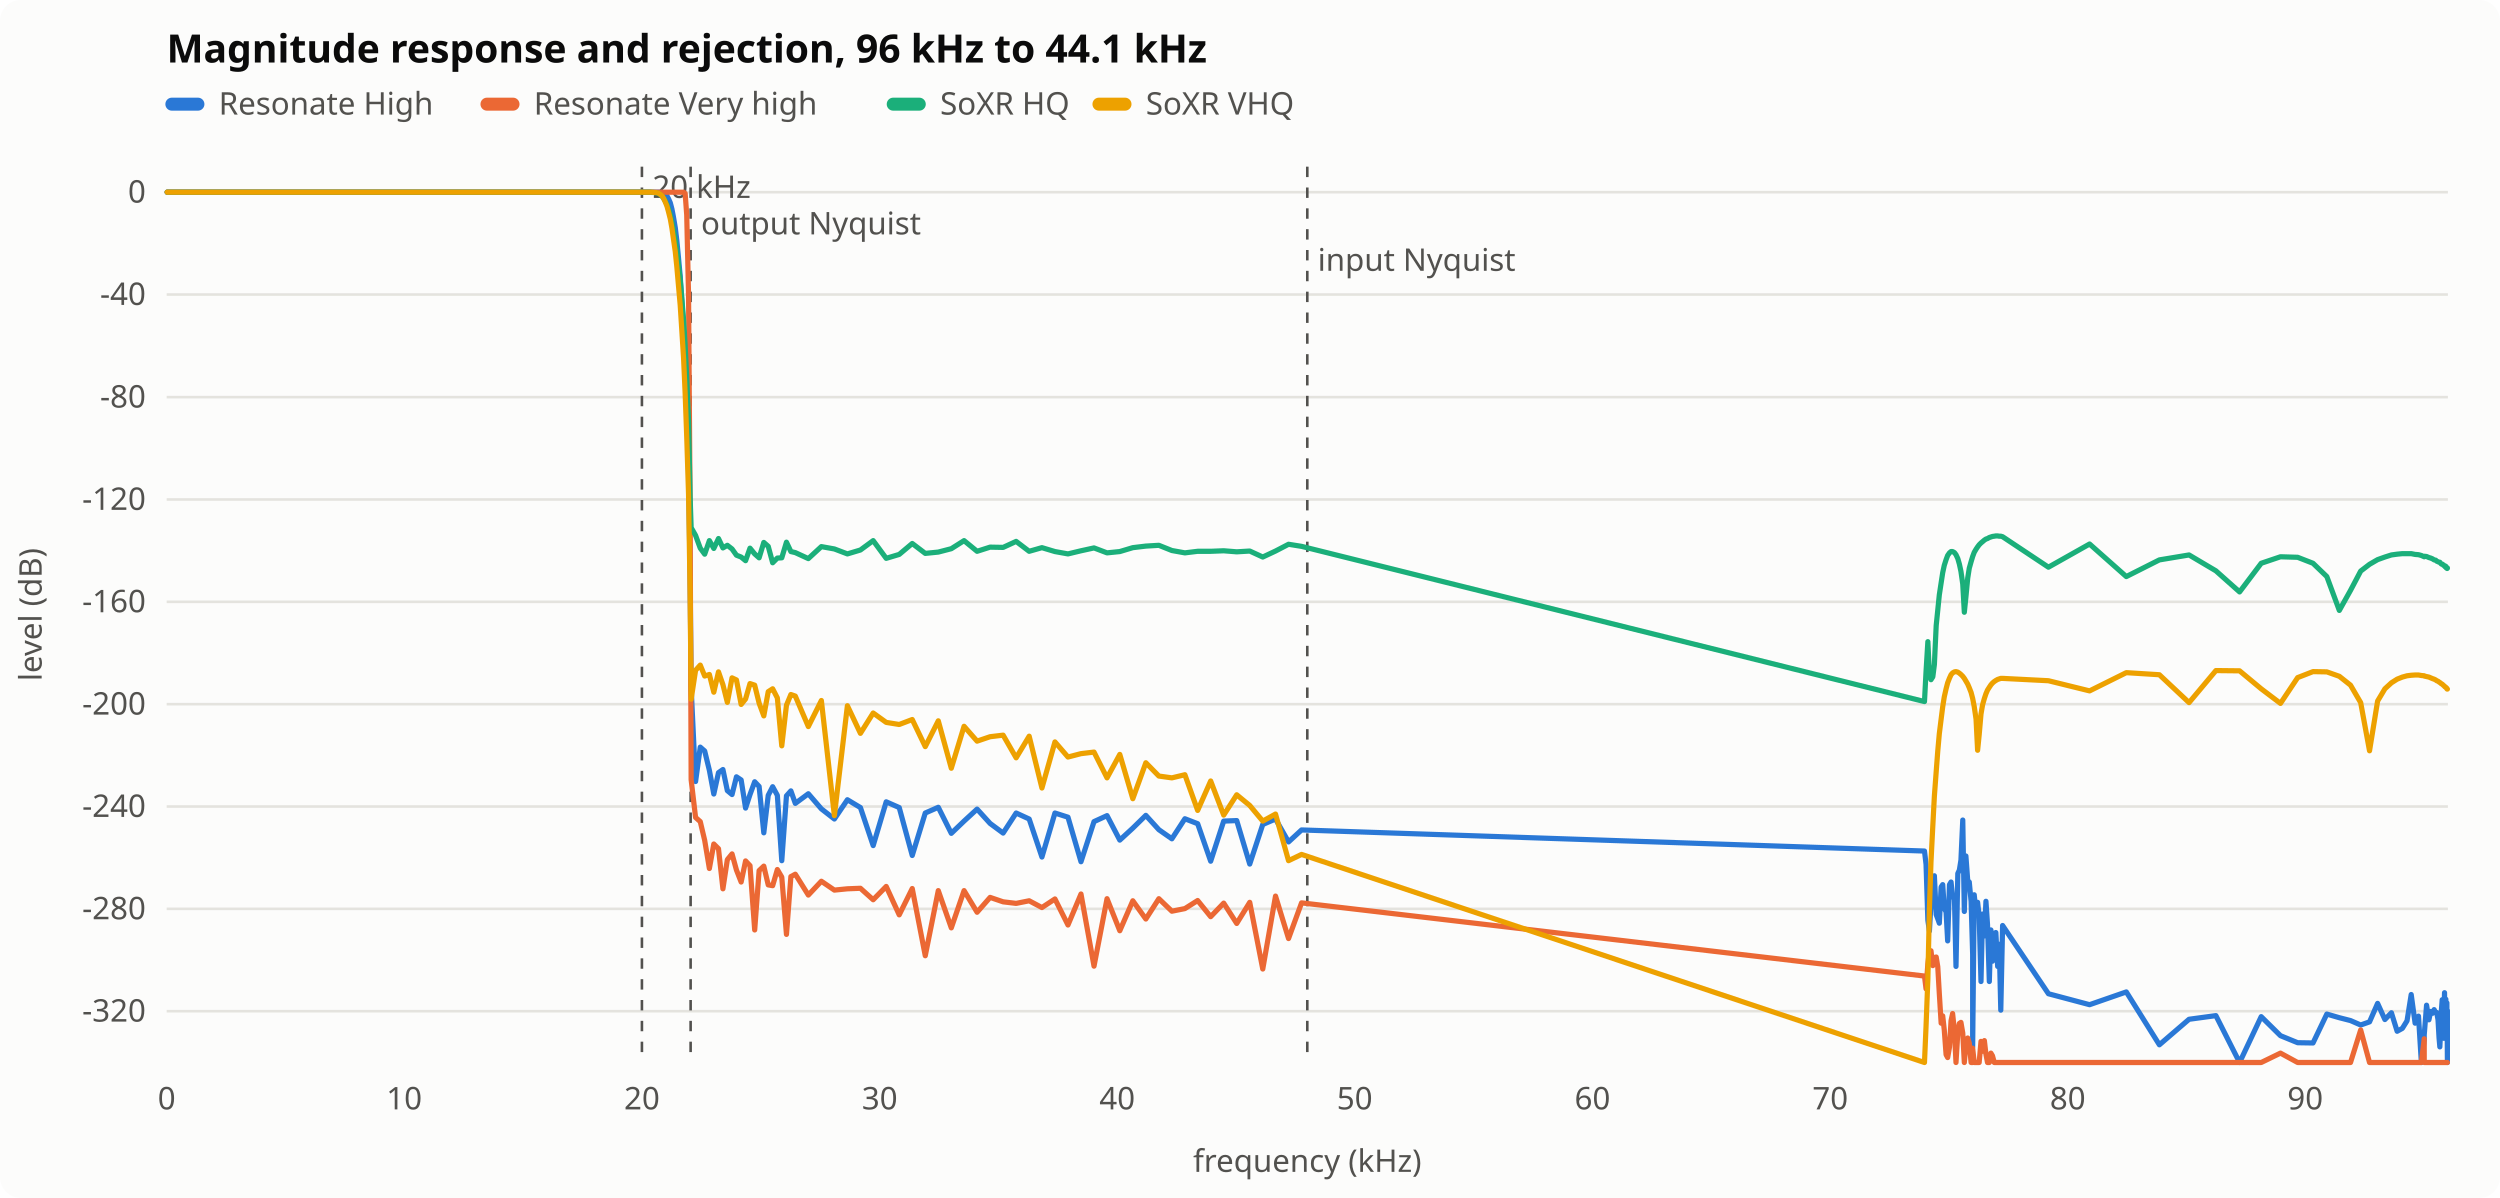
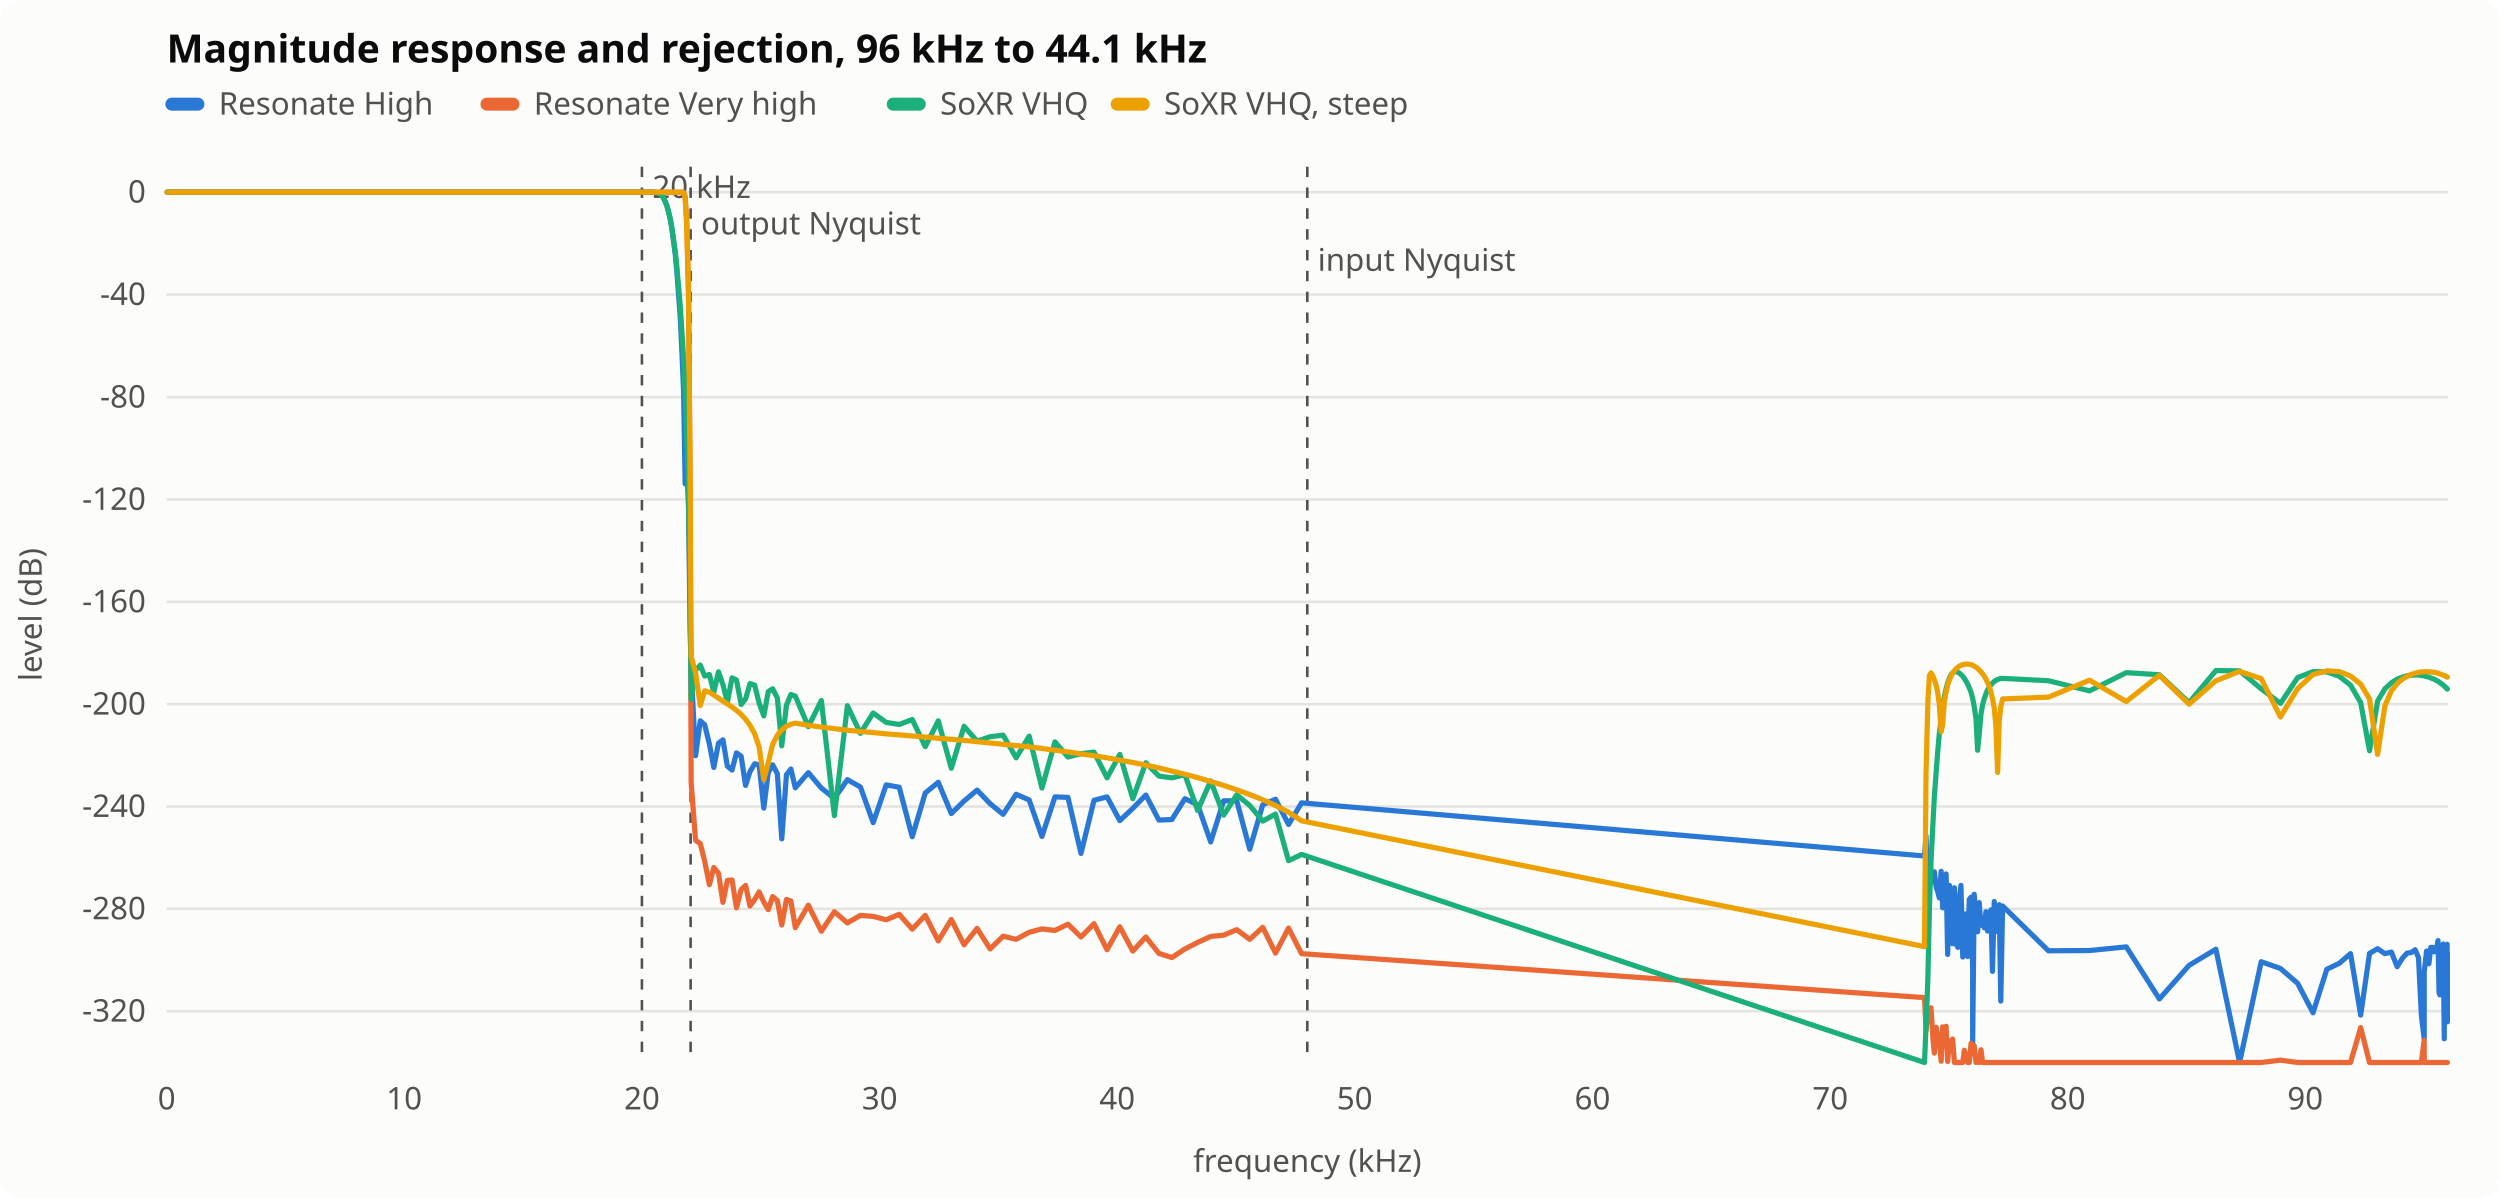
<svg xmlns="http://www.w3.org/2000/svg" viewBox="0 0 960 460" width="960" height="460" role="img" aria-label="Magnitude response and rejection, 96 kHz to 44.1 kHz">
  <style>
.surface { fill: #fcfcfb; }
text { fill: #52514e; font: 12px system-ui, sans-serif; }
.title { fill: #0b0b0b; font-size: 15px; font-weight: 600; }
.grid { stroke: #e4e3de; stroke-width: 1; }
.marker { stroke: #52514e; stroke-width: 1; stroke-dasharray: 4 4; }
.line { fill: none; stroke-width: 2; stroke-linejoin: round; stroke-linecap: round; }
.one { stroke: #2a78d6; fill: #2a78d6; }
.two { stroke: #eb6834; fill: #eb6834; }
.three { stroke: #1baf7a; fill: #1baf7a; }
.four { stroke: #eda100; fill: #eda100; }
.line.one, .line.two, .line.three, .line.four { fill: none; }
@media (prefers-color-scheme: dark) {
  .surface { fill: #1a1a19; }
  text { fill: #c3c2b7; }
  .title { fill: #f0efec; }
  .grid { stroke: #34332f; }
  .marker { stroke: #c3c2b7; }
  .one { stroke: #3987e5; fill: #3987e5; }
  .two { stroke: #d95926; fill: #d95926; }
  .three { stroke: #199e70; fill: #199e70; }
  .four { stroke: #c98500; fill: #c98500; }
  .line.one, .line.two, .line.three, .line.four { fill: none; }
}
</style>
  <rect class="surface" width="960" height="460" rx="8" />
  <text class="title" x="64" y="24">Magnitude response and rejection, 96 kHz to 44.1 kHz</text>
  <rect class="one" x="64" y="38" width="14" height="4" rx="2" />
  <text x="84" y="44">Resonate High</text>
  <rect class="two" x="185" y="38" width="14" height="4" rx="2" />
  <text x="205" y="44">Resonate Very high</text>
  <rect class="three" x="341" y="38" width="14" height="4" rx="2" />
-   <text x="361" y="44">SoXR HQ</text>
-   <rect class="four" x="420" y="38" width="14" height="4" rx="2" />
-   <text x="440" y="44">SoXR VHQ</text>
+   <text x="361" y="44">SoXR VHQ</text>
+   <rect class="four" x="427" y="38" width="14" height="4" rx="2" />
+   <text x="447" y="44">SoXR VHQ, steep</text>
  <line class="grid" x1="64" x2="940" y1="388.3" y2="388.3" />
  <text x="56" y="392.3" text-anchor="end">-320</text>
  <line class="grid" x1="64" x2="940" y1="349.0" y2="349.0" />
  <text x="56" y="353.0" text-anchor="end">-280</text>
  <line class="grid" x1="64" x2="940" y1="309.7" y2="309.7" />
  <text x="56" y="313.7" text-anchor="end">-240</text>
  <line class="grid" x1="64" x2="940" y1="270.4" y2="270.4" />
  <text x="56" y="274.4" text-anchor="end">-200</text>
  <line class="grid" x1="64" x2="940" y1="231.1" y2="231.1" />
  <text x="56" y="235.1" text-anchor="end">-160</text>
  <line class="grid" x1="64" x2="940" y1="191.8" y2="191.8" />
  <text x="56" y="195.8" text-anchor="end">-120</text>
  <line class="grid" x1="64" x2="940" y1="152.5" y2="152.5" />
  <text x="56" y="156.5" text-anchor="end">-80</text>
  <line class="grid" x1="64" x2="940" y1="113.1" y2="113.1" />
  <text x="56" y="117.1" text-anchor="end">-40</text>
  <line class="grid" x1="64" x2="940" y1="73.8" y2="73.8" />
  <text x="56" y="77.8" text-anchor="end">0</text>
  <text x="64.0" y="426" text-anchor="middle">0</text>
  <text x="155.2" y="426" text-anchor="middle">10</text>
  <text x="246.5" y="426" text-anchor="middle">20</text>
  <text x="337.8" y="426" text-anchor="middle">30</text>
  <text x="429.0" y="426" text-anchor="middle">40</text>
  <text x="520.2" y="426" text-anchor="middle">50</text>
  <text x="611.5" y="426" text-anchor="middle">60</text>
  <text x="702.8" y="426" text-anchor="middle">70</text>
  <text x="794.0" y="426" text-anchor="middle">80</text>
  <text x="885.2" y="426" text-anchor="middle">90</text>
  <text x="502" y="450" text-anchor="middle">frequency (kHz)</text>
  <text x="16" y="236" transform="rotate(-90 16 236)" text-anchor="middle">level (dB)</text>
  <line class="marker" x1="246.5" x2="246.5" y1="64" y2="408" />
  <text x="250.5" y="76">20 kHz</text>
  <line class="marker" x1="265.2" x2="265.2" y1="64" y2="408" />
  <text x="269.2" y="90">output Nyquist</text>
  <line class="marker" x1="502.0" x2="502.0" y1="64" y2="408" />
  <text x="506.0" y="104">input Nyquist</text>
-   <polyline class="line one" points="64.2,73.8 64.2,73.8 64.2,73.8 64.3,73.8 64.3,73.8 64.3,73.8 64.4,73.8 64.4,73.8 64.4,73.8 64.5,73.8 64.5,73.8 64.6,73.8 64.7,73.8 64.7,73.8 64.8,73.8 64.9,73.8 65.0,73.8 65.2,73.8 65.3,73.8 65.4,73.8 65.6,73.8 65.8,73.8 66.0,73.8 66.2,73.8 66.5,73.8 66.8,73.8 67.1,73.8 67.4,73.8 67.8,73.8 68.3,73.8 68.7,73.8 69.3,73.8 69.9,73.8 70.6,73.8 71.3,73.8 72.2,73.8 73.1,73.8 73.1,73.8 74.2,73.8 75.3,73.8 76.6,73.8 78.1,73.8 79.7,73.8 81.5,73.8 83.5,73.8 85.7,73.8 88.2,73.8 91.0,73.8 94.1,73.8 97.5,73.8 101.4,73.8 105.7,73.8 110.5,73.8 115.8,73.8 121.7,73.8 128.3,73.8 135.7,73.8 144.0,73.8 153.1,73.8 163.4,73.8 174.8,73.8 187.5,73.8 201.6,73.8 217.4,73.8 235.0,73.8 235.7,73.8 236.3,73.8 236.9,73.8 237.6,73.8 238.2,73.8 238.9,73.8 239.5,73.8 240.1,73.8 240.8,73.8 241.4,73.8 242.0,73.8 242.7,73.8 243.3,73.8 244.0,73.8 244.6,73.8 245.2,73.8 245.9,73.8 246.5,73.8 246.5,73.8 247.1,73.8 247.8,73.8 248.4,73.8 249.1,73.8 249.7,73.8 250.3,73.8 251.0,73.8 251.6,73.8 252.2,73.8 252.9,73.8 253.5,73.9 254.2,73.9 254.8,74.1 255.4,74.5 256.1,75.2 256.7,76.3 257.4,77.9 258.0,80.2 258.6,83.3 259.3,87.4 259.9,92.4 260.5,98.6 261.2,106.1 261.8,115.3 262.5,126.4 263.1,140.0 263.7,157.3 264.4,180.8 265.0,221.1 265.4,264.1 267.1,300.1 268.9,286.9 270.6,288.4 272.4,295.8 274.1,304.9 275.9,296.7 277.6,295.5 279.3,303.6 281.1,305.1 282.8,298.3 284.6,299.5 286.3,310.3 288.0,305.1 289.8,300.2 291.5,302.0 293.3,319.8 295.0,305.4 296.7,302.1 298.5,305.4 300.2,330.5 302.0,305.6 303.7,303.7 305.4,308.5 310.4,304.8 315.4,310.6 320.4,314.5 325.4,307.1 330.4,310.1 335.3,324.7 340.3,307.9 345.3,310.1 350.3,328.5 355.3,312.2 360.3,310.0 365.3,320.0 370.2,315.3 375.2,310.7 380.2,316.2 385.2,319.9 390.2,312.2 395.2,314.5 400.1,329.1 405.1,312.2 410.1,313.8 415.1,330.9 420.1,315.5 425.1,313.2 430.0,322.6 435.0,318.0 440.0,313.1 445.0,318.6 450.0,322.1 455.0,314.4 459.9,316.3 464.9,330.7 469.9,315.3 474.9,315.1 479.9,331.8 484.9,316.6 489.8,314.5 494.8,323.3 499.8,318.7 739.0,326.8 739.6,331.9 740.3,353.4 740.9,357.5 741.5,346.7 742.2,338.5 742.8,336.3 743.5,351.2 744.1,352.8 744.7,354.5 745.4,340.6 746.0,339.7 746.6,348.8 747.3,350.2 747.9,361.3 748.6,339.7 749.2,338.7 749.8,344.5 750.5,344.2 751.1,371.1 751.8,335.4 752.4,334.1 753.0,330.3 753.7,314.9 754.3,350.0 754.9,328.7 755.6,338.1 756.2,338.7 756.9,346.1 757.5,366.5 757.5,402.0 758.1,343.6 758.8,350.4 759.4,346.5 760.0,351.8 760.7,376.9 761.3,351.0 762.0,359.4 762.6,346.1 763.2,355.0 763.9,376.9 764.5,357.1 765.1,369.1 765.8,358.4 766.4,358.1 767.1,371.1 767.7,362.6 768.3,387.9 769.0,355.4 786.6,381.6 802.4,385.8 816.5,380.9 829.2,401.2 840.6,391.4 850.9,390.0 860.0,408.0 868.3,390.4 875.7,397.7 882.3,400.4 888.2,400.5 893.5,389.4 898.3,390.8 902.6,391.9 906.5,393.6 909.9,392.4 913.0,385.3 915.8,391.5 918.3,388.9 920.5,396.0 922.5,394.9 924.3,392.0 925.9,381.9 927.4,392.9 928.7,390.2 929.8,408.0 930.9,399.4 930.9,397.4 931.8,386.0 932.7,391.6 933.4,388.4 934.1,389.1 934.7,387.7 935.3,388.8 935.7,388.8 936.2,391.6 936.6,398.6 936.9,402.0 937.2,395.5 937.5,387.9 937.8,383.9 938.0,391.8 938.2,387.6 938.4,398.7 938.6,384.6 938.7,381.2 938.8,392.1 939.0,398.0 939.1,396.6 939.2,383.7 939.3,389.6 939.3,394.7 939.4,395.0 939.5,385.9 939.5,391.7 939.6,394.1 939.6,385.1 939.6,399.3 939.7,394.0 939.7,388.8 939.7,388.8 939.8,408.0 939.8,388.7 939.8,388.0" />
-   <polyline class="line two" points="64.2,73.8 64.2,73.8 64.2,73.8 64.3,73.8 64.3,73.8 64.3,73.8 64.4,73.8 64.4,73.8 64.4,73.8 64.5,73.8 64.5,73.8 64.6,73.8 64.7,73.8 64.7,73.8 64.8,73.8 64.9,73.8 65.0,73.8 65.2,73.8 65.3,73.8 65.4,73.8 65.6,73.8 65.8,73.8 66.0,73.8 66.2,73.8 66.5,73.8 66.8,73.8 67.1,73.8 67.4,73.8 67.8,73.8 68.3,73.8 68.7,73.8 69.3,73.8 69.9,73.8 70.6,73.8 71.3,73.8 72.2,73.8 73.1,73.8 73.1,73.8 74.2,73.8 75.3,73.8 76.6,73.8 78.1,73.8 79.7,73.8 81.5,73.8 83.5,73.8 85.7,73.8 88.2,73.8 91.0,73.8 94.1,73.8 97.5,73.8 101.4,73.8 105.7,73.8 110.5,73.8 115.8,73.8 121.7,73.8 128.3,73.8 135.7,73.8 144.0,73.8 153.1,73.8 163.4,73.8 174.8,73.8 187.5,73.8 201.6,73.8 217.4,73.8 235.0,73.8 235.7,73.8 236.3,73.8 236.9,73.8 237.6,73.8 238.2,73.8 238.9,73.8 239.5,73.8 240.1,73.8 240.8,73.8 241.4,73.8 242.0,73.8 242.7,73.8 243.3,73.8 244.0,73.8 244.6,73.8 245.2,73.8 245.9,73.8 246.5,73.8 246.5,73.8 247.1,73.8 247.8,73.8 248.4,73.8 249.1,73.8 249.7,73.8 250.3,73.8 251.0,73.8 251.6,73.8 252.2,73.8 252.9,73.8 253.5,73.8 254.2,73.8 254.8,73.8 255.4,73.8 256.1,73.8 256.7,73.8 257.4,73.8 258.0,73.8 258.6,73.8 259.3,73.8 259.9,73.8 260.5,73.8 261.2,73.8 261.8,73.8 262.5,73.8 263.1,74.3 263.7,82.5 264.4,113.1 265.0,195.6 265.4,299.4 267.1,313.9 268.9,315.5 270.6,322.7 272.4,333.5 274.1,324.1 275.9,325.9 277.6,341.3 279.3,330.1 281.1,327.9 282.8,334.1 284.6,338.7 286.3,330.6 288.0,332.4 289.8,357.1 291.5,334.3 293.3,332.6 295.0,339.8 296.7,340.1 298.5,333.9 300.2,336.8 302.0,358.8 303.7,336.6 305.4,335.7 310.4,343.7 315.4,338.4 320.4,341.8 325.4,341.3 330.4,341.1 335.3,345.5 340.3,340.4 345.3,351.3 350.3,341.2 355.3,367.0 360.3,342.0 365.3,356.3 370.2,342.0 375.2,350.3 380.2,344.6 385.2,346.3 390.2,346.9 395.2,345.9 400.1,348.5 405.1,345.2 410.1,355.2 415.1,343.3 420.1,371.0 425.1,345.1 430.0,357.4 435.0,345.9 440.0,352.9 445.0,345.1 450.0,349.9 455.0,348.9 459.9,345.8 464.9,352.0 469.9,346.8 474.9,354.6 479.9,346.5 484.9,372.1 489.8,344.1 494.8,360.4 499.8,346.7 739.0,374.8 739.6,379.7 740.3,370.1 740.9,365.0 741.5,365.1 742.2,370.8 742.8,367.7 743.5,367.5 744.1,371.2 744.7,381.6 745.4,392.9 746.0,390.1 746.6,395.5 747.3,405.0 747.9,406.1 748.6,402.1 749.2,392.0 749.8,389.2 750.5,395.9 751.1,408.0 751.8,396.5 752.4,393.0 753.0,392.6 753.7,396.7 754.3,408.0 754.9,401.1 755.6,398.6 756.2,400.5 756.9,408.0 757.5,408.0 757.5,402.5 758.1,408.0 758.8,408.0 759.4,408.0 760.0,408.0 760.7,399.9 761.3,403.7 762.0,399.6 762.6,404.8 763.2,408.0 763.9,408.0 764.5,404.4 765.1,405.4 765.8,408.0 766.4,408.0 767.1,408.0 767.7,408.0 768.3,408.0 769.0,408.0 786.6,408.0 802.4,408.0 816.5,408.0 829.2,408.0 840.6,408.0 850.9,408.0 860.0,408.0 868.3,408.0 875.7,404.4 882.3,408.0 888.2,408.0 893.5,408.0 898.3,408.0 902.6,408.0 906.5,395.5 909.9,408.0 913.0,408.0 915.8,408.0 918.3,408.0 920.5,408.0 922.5,408.0 924.3,408.0 925.9,408.0 927.4,408.0 928.7,408.0 929.8,408.0 930.9,398.9 930.9,408.0 931.8,408.0 932.7,408.0 933.4,408.0 934.1,408.0 934.7,408.0 935.3,408.0 935.7,408.0 936.2,408.0 936.6,408.0 936.9,408.0 937.2,408.0 937.5,408.0 937.8,408.0 938.0,408.0 938.2,408.0 938.4,408.0 938.6,408.0 938.7,408.0 938.8,408.0 939.0,408.0 939.1,408.0 939.2,408.0 939.3,408.0 939.3,408.0 939.4,408.0 939.5,408.0 939.5,408.0 939.6,408.0 939.6,408.0 939.6,408.0 939.7,408.0 939.7,408.0 939.7,408.0 939.8,408.0 939.8,408.0 939.8,408.0" />
-   <polyline class="line three" points="64.2,73.8 64.2,73.8 64.2,73.8 64.3,73.8 64.3,73.8 64.3,73.8 64.4,73.8 64.4,73.8 64.4,73.8 64.5,73.8 64.5,73.8 64.6,73.8 64.7,73.8 64.7,73.8 64.8,73.8 64.9,73.8 65.0,73.8 65.2,73.8 65.3,73.8 65.4,73.8 65.6,73.8 65.8,73.8 66.0,73.8 66.2,73.8 66.5,73.8 66.8,73.8 67.1,73.8 67.4,73.8 67.8,73.8 68.3,73.8 68.7,73.8 69.3,73.8 69.9,73.8 70.6,73.8 71.3,73.8 72.2,73.8 73.1,73.8 73.1,73.8 74.2,73.8 75.3,73.8 76.6,73.8 78.1,73.8 79.7,73.8 81.5,73.8 83.5,73.8 85.7,73.8 88.2,73.8 91.0,73.8 94.1,73.8 97.5,73.8 101.4,73.8 105.7,73.8 110.5,73.8 115.8,73.8 121.7,73.8 128.3,73.8 135.7,73.8 144.0,73.8 153.1,73.8 163.4,73.8 174.8,73.8 187.5,73.8 201.6,73.8 217.4,73.8 235.0,73.8 235.7,73.8 236.3,73.8 236.9,73.8 237.6,73.8 238.2,73.8 238.9,73.8 239.5,73.8 240.1,73.8 240.8,73.8 241.4,73.8 242.0,73.8 242.7,73.8 243.3,73.8 244.0,73.8 244.6,73.8 245.2,73.8 245.9,73.8 246.5,73.8 246.5,73.8 247.1,73.8 247.8,73.8 248.4,73.8 249.1,73.8 249.7,73.8 250.3,73.9 251.0,73.9 251.6,74.0 252.2,74.1 252.9,74.3 253.5,74.7 254.2,75.3 254.8,76.1 255.4,77.1 256.1,78.5 256.7,80.3 257.4,82.5 258.0,85.2 258.6,88.3 259.3,92.1 259.9,96.4 260.5,101.6 261.2,107.5 261.8,114.5 262.5,122.8 263.1,132.7 263.7,145.0 264.4,161.5 265.0,190.7 265.4,202.6 267.1,205.6 268.9,210.5 270.6,212.8 272.4,207.6 274.1,210.6 275.9,206.8 277.6,210.4 279.3,209.4 281.1,210.8 282.8,213.2 284.6,213.9 286.3,215.3 288.0,210.5 289.8,212.7 291.5,214.2 293.3,208.3 295.0,209.8 296.7,216.1 298.5,214.3 300.2,214.2 302.0,208.2 303.7,211.8 305.4,212.2 310.4,214.5 315.4,209.9 320.4,210.8 325.4,212.7 330.4,211.2 335.3,207.6 340.3,214.4 345.3,212.9 350.3,208.7 355.3,212.5 360.3,212.0 365.3,210.7 370.2,207.6 375.2,211.7 380.2,210.1 385.2,210.2 390.2,207.9 395.2,211.7 400.1,210.3 405.1,211.8 410.1,212.7 415.1,211.5 420.1,210.4 425.1,212.3 430.0,211.8 435.0,210.3 440.0,209.7 445.0,209.4 450.0,211.4 455.0,212.3 459.9,211.7 464.9,211.7 469.9,211.5 474.9,211.9 479.9,211.6 484.9,213.9 489.8,211.6 494.8,209.0 499.8,209.8 739.0,269.4 739.6,257.9 740.3,246.4 740.9,259.2 741.5,261.0 742.2,259.9 742.8,255.2 743.5,240.2 744.1,234.3 744.7,228.4 745.4,223.8 746.0,219.9 746.6,217.1 747.3,214.9 747.9,213.3 748.6,212.3 749.2,211.8 749.8,211.8 750.5,212.2 751.1,213.0 751.8,214.5 752.4,216.6 753.0,219.4 753.7,224.3 754.3,235.1 754.9,229.3 755.6,222.0 756.2,218.2 756.9,215.7 757.5,213.7 757.5,213.7 758.1,212.1 758.8,210.9 759.4,210.0 760.0,209.2 760.7,208.5 761.3,208.0 762.0,207.4 762.6,207.0 763.2,206.8 763.9,206.4 764.5,206.2 765.1,206.0 765.8,205.9 766.4,205.8 767.1,205.8 767.7,205.9 768.3,205.9 769.0,206.1 786.6,217.8 802.4,208.9 816.5,221.4 829.2,215.0 840.6,213.1 850.9,219.2 860.0,227.3 868.3,216.3 875.7,213.8 882.3,214.0 888.2,216.3 893.5,221.4 898.3,234.4 902.6,226.7 906.5,219.3 909.9,216.7 913.0,214.9 915.8,213.9 918.3,213.1 920.5,212.8 922.5,212.6 924.3,212.6 925.9,212.6 927.4,212.9 928.7,213.0 929.8,213.3 930.9,213.8 930.9,213.6 931.8,213.7 932.7,214.1 933.4,214.3 934.1,214.6 934.7,215.0 935.3,215.1 935.7,215.5 936.2,215.7 936.6,215.9 936.9,215.9 937.2,216.3 937.5,216.6 937.8,216.6 938.0,216.7 938.2,217.0 938.4,217.0 938.6,217.3 938.7,217.3 938.8,217.5 939.0,217.7 939.1,217.4 939.2,217.5 939.3,217.6 939.3,217.8 939.4,218.1 939.5,218.0 939.5,218.0 939.6,218.2 939.6,218.1 939.6,218.1 939.7,218.3 939.7,218.1 939.7,218.2 939.8,218.1 939.8,218.2 939.8,218.1" />
-   <polyline class="line four" points="64.2,73.8 64.2,73.8 64.2,73.8 64.3,73.8 64.3,73.8 64.3,73.8 64.4,73.8 64.4,73.8 64.4,73.8 64.5,73.8 64.5,73.8 64.6,73.8 64.7,73.8 64.7,73.8 64.8,73.8 64.9,73.8 65.0,73.8 65.2,73.8 65.3,73.8 65.4,73.8 65.6,73.8 65.8,73.8 66.0,73.8 66.2,73.8 66.5,73.8 66.8,73.8 67.1,73.8 67.4,73.8 67.8,73.8 68.3,73.8 68.7,73.8 69.3,73.8 69.9,73.8 70.6,73.8 71.3,73.8 72.2,73.8 73.1,73.8 73.1,73.8 74.2,73.8 75.3,73.8 76.6,73.8 78.1,73.8 79.7,73.8 81.5,73.8 83.5,73.8 85.7,73.8 88.2,73.8 91.0,73.8 94.1,73.8 97.5,73.8 101.4,73.8 105.7,73.8 110.5,73.8 115.8,73.8 121.7,73.8 128.3,73.8 135.7,73.8 144.0,73.8 153.1,73.8 163.4,73.8 174.8,73.8 187.5,73.8 201.6,73.8 217.4,73.8 235.0,73.8 235.7,73.8 236.3,73.8 236.9,73.8 237.6,73.8 238.2,73.8 238.9,73.8 239.5,73.8 240.1,73.8 240.8,73.8 241.4,73.8 242.0,73.8 242.7,73.8 243.3,73.8 244.0,73.8 244.6,73.8 245.2,73.8 245.9,73.8 246.5,73.8 246.5,73.8 247.1,73.8 247.8,73.8 248.4,73.8 249.1,73.8 249.7,73.8 250.3,73.8 251.0,73.9 251.6,73.9 252.2,74.0 252.9,74.2 253.5,74.6 254.2,75.2 254.8,76.1 255.4,77.4 256.1,79.1 256.7,81.3 257.4,84.1 258.0,87.5 258.6,91.7 259.3,96.6 259.9,102.4 260.5,109.3 261.2,117.2 261.8,126.6 262.5,137.7 263.1,151.1 263.7,167.6 264.4,189.8 265.0,227.8 265.4,268.5 267.1,257.4 268.9,255.4 270.6,259.6 272.4,259.0 274.1,265.8 275.9,258.0 277.6,262.9 279.3,269.7 281.1,260.3 282.8,261.1 284.6,270.5 286.3,268.4 288.0,262.5 289.8,263.1 291.5,270.0 293.3,274.9 295.0,265.6 296.7,264.5 298.5,268.0 300.2,286.4 302.0,270.8 303.7,266.7 305.4,267.3 310.4,279.0 315.4,269.0 320.4,313.2 325.4,271.0 330.4,281.6 335.3,273.8 340.3,277.4 345.3,278.2 350.3,276.3 355.3,286.7 360.3,276.8 365.3,295.0 370.2,278.9 375.2,284.6 380.2,282.9 385.2,282.3 390.2,291.0 395.2,282.7 400.1,302.6 405.1,284.9 410.1,290.7 415.1,289.4 420.1,288.8 425.1,298.7 430.0,289.7 435.0,306.7 440.0,292.9 445.0,298.0 450.0,298.7 455.0,297.5 459.9,311.2 464.9,299.9 469.9,313.0 474.9,305.2 479.9,309.3 484.9,315.3 489.8,312.6 494.8,330.5 499.8,328.1 739.0,408.0 739.6,394.1 740.3,375.9 740.9,348.7 741.5,330.9 742.2,317.1 742.8,305.7 743.5,296.3 744.1,288.4 744.7,281.7 745.4,276.1 746.0,271.4 746.6,267.6 747.3,264.5 747.9,262.2 748.6,260.4 749.2,259.1 749.8,258.4 750.5,258.0 751.1,257.9 751.8,258.1 752.4,258.5 753.0,259.0 753.7,259.7 754.3,260.5 754.9,261.5 755.6,262.7 756.2,264.1 756.9,265.9 757.5,268.2 757.5,268.2 758.1,271.3 758.8,276.1 759.4,288.1 760.0,282.2 760.7,274.2 761.3,270.7 762.0,268.2 762.6,266.4 763.2,265.0 763.9,263.9 764.5,263.0 765.1,262.3 765.8,261.7 766.4,261.3 767.1,260.9 767.7,260.7 768.3,260.5 769.0,260.5 786.6,261.4 802.4,265.3 816.5,258.3 829.2,259.1 840.6,269.8 850.9,257.5 860.0,257.6 868.3,264.5 875.7,270.1 882.3,260.2 888.2,257.9 893.5,258.0 898.3,259.7 902.6,263.1 906.5,269.8 909.9,288.3 913.0,269.2 915.8,264.5 918.3,262.2 920.5,260.8 922.5,260.0 924.3,259.5 925.9,259.3 927.4,259.2 928.7,259.2 929.8,259.4 930.9,259.5 930.9,259.6 931.8,259.8 932.7,260.0 933.4,260.3 934.1,260.6 934.7,260.8 935.3,261.1 935.7,261.4 936.2,261.6 936.6,261.9 936.9,262.1 937.2,262.3 937.5,262.6 937.8,262.7 938.0,262.9 938.2,263.1 938.4,263.3 938.6,263.4 938.7,263.5 938.8,263.7 939.0,263.8 939.1,263.9 939.2,264.0 939.3,264.0 939.3,264.1 939.4,264.2 939.5,264.2 939.5,264.3 939.6,264.4 939.6,264.4 939.6,264.5 939.7,264.5 939.7,264.5 939.7,264.6 939.8,264.6 939.8,264.6 939.8,264.6" />
+   <polyline class="line one" points="64.2,73.8 64.2,73.8 64.2,73.8 64.3,73.8 64.3,73.8 64.3,73.8 64.4,73.8 64.4,73.8 64.4,73.8 64.5,73.8 64.5,73.8 64.6,73.8 64.7,73.8 64.7,73.8 64.8,73.8 64.9,73.8 65.0,73.8 65.2,73.8 65.3,73.8 65.4,73.8 65.6,73.8 65.8,73.8 66.0,73.8 66.2,73.8 66.5,73.8 66.8,73.8 67.1,73.8 67.4,73.8 67.8,73.8 68.3,73.8 68.7,73.8 69.3,73.8 69.9,73.8 70.6,73.8 71.3,73.8 72.2,73.8 73.1,73.8 73.1,73.8 74.2,73.8 75.3,73.8 76.6,73.8 78.1,73.8 79.7,73.8 81.5,73.8 83.5,73.8 85.7,73.8 88.2,73.8 91.0,73.8 94.1,73.8 97.5,73.8 101.4,73.8 105.7,73.8 110.5,73.8 115.8,73.8 121.7,73.8 128.3,73.8 135.7,73.8 144.0,73.8 153.1,73.8 163.4,73.8 174.8,73.8 187.5,73.8 201.6,73.8 217.4,73.8 235.0,73.8 235.7,73.8 236.3,73.8 236.9,73.8 237.6,73.8 238.2,73.8 238.9,73.8 239.5,73.8 240.1,73.8 240.8,73.8 241.4,73.8 242.0,73.8 242.7,73.8 243.3,73.8 244.0,73.8 244.6,73.8 245.2,73.8 245.9,73.8 246.5,73.8 246.5,73.8 247.1,73.8 247.8,73.8 248.4,73.8 249.1,73.8 249.7,73.8 250.3,73.8 251.0,73.8 251.6,73.9 252.2,74.0 252.9,74.1 253.5,74.5 254.2,75.1 254.8,75.9 255.4,77.2 256.1,79.0 256.7,81.3 257.4,84.2 258.0,87.8 258.6,92.3 259.3,97.7 259.9,104.2 260.5,112.1 261.2,121.7 261.8,133.9 262.5,150.4 263.1,185.8 263.7,178.3 264.4,195.2 265.0,241.7 265.4,257.4 267.1,290.2 268.9,276.8 270.6,278.3 272.4,285.7 274.1,294.7 275.9,285.4 277.6,284.1 279.3,294.2 281.1,295.7 282.8,289.1 284.6,290.4 286.3,301.6 288.0,296.3 289.8,293.3 291.5,293.7 293.3,310.3 295.0,296.7 296.7,293.7 298.5,297.1 300.2,322.1 302.0,297.5 303.7,295.3 305.4,302.5 310.4,296.7 315.4,302.6 320.4,306.6 325.4,299.4 330.4,302.2 335.3,315.9 340.3,301.4 345.3,302.3 350.3,321.3 355.3,304.5 360.3,300.4 365.3,312.4 370.2,307.6 375.2,303.4 380.2,308.6 385.2,312.7 390.2,305.0 395.2,307.2 400.1,321.2 405.1,306.0 410.1,306.2 415.1,327.7 420.1,307.3 425.1,306.0 430.0,315.1 435.0,310.4 440.0,305.3 445.0,314.9 450.0,314.7 455.0,306.7 459.9,309.0 464.9,323.3 469.9,307.5 474.9,307.5 479.9,326.1 484.9,309.0 489.8,306.9 494.8,316.6 499.8,308.3 739.0,328.7 739.6,321.1 740.3,345.0 740.9,329.0 741.5,334.6 742.2,338.7 742.8,334.8 743.5,340.7 744.1,342.4 744.7,344.8 745.4,334.6 746.0,348.6 746.6,345.7 747.3,335.6 747.9,366.5 748.6,340.0 749.2,344.7 749.8,362.4 750.5,340.9 751.1,362.4 751.8,363.8 752.4,345.4 753.0,340.0 753.7,367.5 754.3,364.5 754.9,350.9 755.6,367.3 756.2,345.4 756.9,344.5 757.5,372.1 757.5,400.8 758.1,343.4 758.8,354.6 759.4,357.8 760.0,346.6 760.7,355.3 761.3,354.5 762.0,356.3 762.6,350.1 763.2,357.5 763.9,353.2 764.5,349.4 765.1,373.0 765.8,346.2 766.4,356.0 767.1,357.8 767.7,347.4 768.3,384.4 769.0,347.9 786.6,365.1 802.4,365.0 816.5,363.6 829.2,383.6 840.6,370.7 850.9,364.5 860.0,408.0 868.3,369.3 875.7,371.9 882.3,377.6 888.2,388.9 893.5,372.2 898.3,369.9 902.6,366.2 906.5,389.8 909.9,366.1 913.0,364.3 915.8,366.2 918.3,365.6 920.5,371.2 922.5,368.0 924.3,366.0 925.9,365.8 927.4,364.7 928.7,367.7 929.8,389.9 930.9,399.0 930.9,373.2 931.8,365.2 932.7,370.1 933.4,363.8 934.1,363.8 934.7,365.5 935.3,364.9 935.7,363.9 936.2,361.2 936.6,381.2 936.9,382.0 937.2,369.2 937.5,363.2 937.8,363.6 938.0,366.7 938.2,362.5 938.4,381.6 938.6,398.9 938.7,369.1 938.8,374.8 939.0,377.5 939.1,368.5 939.2,363.7 939.3,363.3 939.3,370.2 939.4,369.9 939.5,364.1 939.5,369.3 939.6,368.7 939.6,363.9 939.6,379.5 939.7,368.3 939.7,362.6 939.7,366.9 939.8,392.4 939.8,369.7 939.8,365.8" />
+   <polyline class="line two" points="64.2,73.8 64.2,73.8 64.2,73.8 64.3,73.8 64.3,73.8 64.3,73.8 64.4,73.8 64.4,73.8 64.4,73.8 64.5,73.8 64.5,73.8 64.6,73.8 64.7,73.8 64.7,73.8 64.8,73.8 64.9,73.8 65.0,73.8 65.2,73.8 65.3,73.8 65.4,73.8 65.6,73.8 65.8,73.8 66.0,73.8 66.2,73.8 66.5,73.8 66.8,73.8 67.1,73.8 67.4,73.8 67.8,73.8 68.3,73.8 68.7,73.8 69.3,73.8 69.9,73.8 70.6,73.8 71.3,73.8 72.2,73.8 73.1,73.8 73.1,73.8 74.2,73.8 75.3,73.8 76.6,73.8 78.1,73.8 79.7,73.8 81.5,73.8 83.5,73.8 85.7,73.8 88.2,73.8 91.0,73.8 94.1,73.8 97.5,73.8 101.4,73.8 105.7,73.8 110.5,73.8 115.8,73.8 121.7,73.8 128.3,73.8 135.7,73.8 144.0,73.8 153.1,73.8 163.4,73.8 174.8,73.8 187.5,73.8 201.6,73.8 217.4,73.8 235.0,73.8 235.7,73.8 236.3,73.8 236.9,73.8 237.6,73.8 238.2,73.8 238.9,73.8 239.5,73.8 240.1,73.8 240.8,73.8 241.4,73.8 242.0,73.8 242.7,73.8 243.3,73.8 244.0,73.8 244.6,73.8 245.2,73.8 245.9,73.8 246.5,73.8 246.5,73.8 247.1,73.8 247.8,73.8 248.4,73.8 249.1,73.8 249.7,73.8 250.3,73.8 251.0,73.8 251.6,73.8 252.2,73.8 252.9,73.8 253.5,73.8 254.2,73.8 254.8,73.8 255.4,73.8 256.1,73.8 256.7,73.8 257.4,73.8 258.0,73.8 258.6,73.8 259.3,73.8 259.9,73.8 260.5,73.8 261.2,73.8 261.8,73.8 262.5,73.9 263.1,75.5 263.7,85.0 264.4,111.9 265.0,189.3 265.4,300.4 267.1,322.7 268.9,323.9 270.6,330.7 272.4,339.7 274.1,333.1 275.9,335.3 277.6,346.5 279.3,338.1 281.1,337.9 282.8,348.6 284.6,341.6 286.3,340.0 288.0,347.9 289.8,345.4 291.5,342.5 293.3,346.4 295.0,349.3 296.7,344.3 298.5,345.8 300.2,355.2 302.0,345.4 303.7,346.0 305.4,356.2 310.4,347.6 315.4,357.6 320.4,350.1 325.4,354.4 330.4,351.5 335.3,351.9 340.3,353.2 345.3,351.1 350.3,356.8 355.3,351.5 360.3,361.3 365.3,353.1 370.2,362.8 375.2,356.5 380.2,364.4 385.2,359.5 390.2,360.7 395.2,358.0 400.1,356.7 405.1,357.3 410.1,354.9 415.1,359.8 420.1,354.7 425.1,364.7 430.0,355.9 435.0,365.2 440.0,359.8 445.0,366.1 450.0,367.7 455.0,364.4 459.9,361.9 464.9,359.6 469.9,359.1 474.9,357.0 479.9,360.7 484.9,356.1 489.8,366.0 494.8,356.4 499.8,366.2 739.0,383.1 739.6,395.7 740.3,387.4 740.9,391.0 741.5,387.0 742.2,398.5 742.8,404.4 743.5,394.5 744.1,397.8 744.7,399.0 745.4,407.5 746.0,394.3 746.6,396.7 747.3,394.1 747.9,407.6 748.6,399.7 749.2,400.8 749.8,399.0 750.5,408.0 751.1,408.0 751.8,408.0 752.4,408.0 753.0,408.0 753.7,408.0 754.3,403.3 754.9,405.4 755.6,408.0 756.2,408.0 756.9,400.6 757.5,403.8 757.5,403.6 758.1,401.6 758.8,408.0 759.4,406.3 760.0,408.0 760.7,403.1 761.3,408.0 762.0,408.0 762.6,408.0 763.2,408.0 763.9,408.0 764.5,408.0 765.1,408.0 765.8,408.0 766.4,408.0 767.1,408.0 767.7,408.0 768.3,408.0 769.0,408.0 786.6,408.0 802.4,408.0 816.5,408.0 829.2,408.0 840.6,408.0 850.9,408.0 860.0,408.0 868.3,408.0 875.7,407.1 882.3,408.0 888.2,408.0 893.5,408.0 898.3,408.0 902.6,408.0 906.5,394.6 909.9,408.0 913.0,408.0 915.8,408.0 918.3,408.0 920.5,408.0 922.5,408.0 924.3,408.0 925.9,408.0 927.4,408.0 928.7,408.0 929.8,408.0 930.9,399.4 930.9,408.0 931.8,408.0 932.7,408.0 933.4,408.0 934.1,408.0 934.7,408.0 935.3,408.0 935.7,408.0 936.2,408.0 936.6,408.0 936.9,408.0 937.2,408.0 937.5,408.0 937.8,408.0 938.0,408.0 938.2,408.0 938.4,408.0 938.6,408.0 938.7,408.0 938.8,408.0 939.0,408.0 939.1,408.0 939.2,408.0 939.3,408.0 939.3,408.0 939.4,408.0 939.5,408.0 939.5,408.0 939.6,408.0 939.6,408.0 939.6,408.0 939.7,408.0 939.7,408.0 939.7,408.0 939.8,408.0 939.8,408.0 939.8,408.0" />
+   <polyline class="line three" points="64.2,73.8 64.2,73.8 64.2,73.8 64.3,73.8 64.3,73.8 64.3,73.8 64.4,73.8 64.4,73.8 64.4,73.8 64.5,73.8 64.5,73.8 64.6,73.8 64.7,73.8 64.7,73.8 64.8,73.8 64.9,73.8 65.0,73.8 65.2,73.8 65.3,73.8 65.4,73.8 65.6,73.8 65.8,73.8 66.0,73.8 66.2,73.8 66.5,73.8 66.8,73.8 67.1,73.8 67.4,73.8 67.8,73.8 68.3,73.8 68.7,73.8 69.3,73.8 69.9,73.8 70.6,73.8 71.3,73.8 72.2,73.8 73.1,73.8 73.1,73.8 74.2,73.8 75.3,73.8 76.6,73.8 78.1,73.8 79.7,73.8 81.5,73.8 83.5,73.8 85.7,73.8 88.2,73.8 91.0,73.8 94.1,73.8 97.5,73.8 101.4,73.8 105.7,73.8 110.5,73.8 115.8,73.8 121.7,73.8 128.3,73.8 135.7,73.8 144.0,73.8 153.1,73.8 163.4,73.8 174.8,73.8 187.5,73.8 201.6,73.8 217.4,73.8 235.0,73.8 235.7,73.8 236.3,73.8 236.9,73.8 237.6,73.8 238.2,73.8 238.9,73.8 239.5,73.8 240.1,73.8 240.8,73.8 241.4,73.8 242.0,73.8 242.7,73.8 243.3,73.8 244.0,73.8 244.6,73.8 245.2,73.8 245.9,73.8 246.5,73.8 246.5,73.8 247.1,73.8 247.8,73.8 248.4,73.8 249.1,73.8 249.7,73.8 250.3,73.8 251.0,73.9 251.6,73.9 252.2,74.0 252.9,74.2 253.5,74.6 254.2,75.2 254.8,76.1 255.4,77.4 256.1,79.1 256.7,81.3 257.4,84.1 258.0,87.5 258.6,91.7 259.3,96.6 259.9,102.4 260.5,109.3 261.2,117.2 261.8,126.6 262.5,137.7 263.1,151.1 263.7,167.6 264.4,189.8 265.0,227.8 265.4,268.5 267.1,257.4 268.9,255.4 270.6,259.6 272.4,259.0 274.1,265.8 275.9,258.0 277.6,262.9 279.3,269.7 281.1,260.3 282.8,261.1 284.6,270.5 286.3,268.4 288.0,262.5 289.8,263.1 291.5,270.0 293.3,274.9 295.0,265.6 296.7,264.5 298.5,268.0 300.2,286.4 302.0,270.8 303.7,266.7 305.4,267.3 310.4,279.0 315.4,269.0 320.4,313.2 325.4,271.0 330.4,281.6 335.3,273.8 340.3,277.4 345.3,278.2 350.3,276.3 355.3,286.7 360.3,276.8 365.3,295.0 370.2,278.9 375.2,284.6 380.2,282.9 385.2,282.3 390.2,291.0 395.2,282.7 400.1,302.6 405.1,284.9 410.1,290.7 415.1,289.4 420.1,288.8 425.1,298.7 430.0,289.7 435.0,306.7 440.0,292.9 445.0,298.0 450.0,298.7 455.0,297.5 459.9,311.2 464.9,299.9 469.9,313.0 474.9,305.2 479.9,309.3 484.9,315.3 489.8,312.6 494.8,330.5 499.8,328.1 739.0,408.0 739.6,394.1 740.3,375.9 740.9,348.7 741.5,330.9 742.2,317.1 742.8,305.7 743.5,296.3 744.1,288.4 744.7,281.7 745.4,276.1 746.0,271.4 746.6,267.6 747.3,264.5 747.9,262.2 748.6,260.4 749.2,259.1 749.8,258.4 750.5,258.0 751.1,257.9 751.8,258.1 752.4,258.5 753.0,259.0 753.7,259.7 754.3,260.5 754.9,261.5 755.6,262.7 756.2,264.1 756.9,265.9 757.5,268.2 757.5,268.2 758.1,271.3 758.8,276.1 759.4,288.1 760.0,282.2 760.7,274.2 761.3,270.7 762.0,268.2 762.6,266.4 763.2,265.0 763.9,263.9 764.5,263.0 765.1,262.3 765.8,261.7 766.4,261.3 767.1,260.9 767.7,260.7 768.3,260.5 769.0,260.5 786.6,261.4 802.4,265.3 816.5,258.3 829.2,259.1 840.6,269.8 850.9,257.5 860.0,257.6 868.3,264.5 875.7,270.1 882.3,260.2 888.2,257.9 893.5,258.0 898.3,259.7 902.6,263.1 906.5,269.8 909.9,288.3 913.0,269.2 915.8,264.5 918.3,262.2 920.5,260.8 922.5,260.0 924.3,259.5 925.9,259.3 927.4,259.2 928.7,259.2 929.8,259.4 930.9,259.5 930.9,259.6 931.8,259.8 932.7,260.0 933.4,260.3 934.1,260.6 934.7,260.8 935.3,261.1 935.7,261.4 936.2,261.6 936.6,261.9 936.9,262.1 937.2,262.3 937.5,262.6 937.8,262.7 938.0,262.9 938.2,263.1 938.4,263.3 938.6,263.4 938.7,263.5 938.8,263.7 939.0,263.8 939.1,263.9 939.2,264.0 939.3,264.0 939.3,264.1 939.4,264.2 939.5,264.2 939.5,264.3 939.6,264.4 939.6,264.4 939.6,264.5 939.7,264.5 939.7,264.5 939.7,264.6 939.8,264.6 939.8,264.6 939.8,264.6" />
+   <polyline class="line four" points="64.2,73.8 64.2,73.8 64.2,73.8 64.3,73.8 64.3,73.8 64.3,73.8 64.4,73.8 64.4,73.8 64.4,73.8 64.5,73.8 64.5,73.8 64.6,73.8 64.7,73.8 64.7,73.8 64.8,73.8 64.9,73.8 65.0,73.8 65.2,73.8 65.3,73.8 65.4,73.8 65.6,73.8 65.8,73.8 66.0,73.8 66.2,73.8 66.5,73.8 66.8,73.8 67.1,73.8 67.4,73.8 67.8,73.8 68.3,73.8 68.7,73.8 69.3,73.8 69.9,73.8 70.6,73.8 71.3,73.8 72.2,73.8 73.1,73.8 73.1,73.8 74.2,73.8 75.3,73.8 76.6,73.8 78.1,73.8 79.7,73.8 81.5,73.8 83.5,73.8 85.7,73.8 88.2,73.8 91.0,73.8 94.1,73.8 97.5,73.8 101.4,73.8 105.7,73.8 110.5,73.8 115.8,73.8 121.7,73.8 128.3,73.8 135.7,73.8 144.0,73.8 153.1,73.8 163.4,73.8 174.8,73.8 187.5,73.8 201.6,73.8 217.4,73.8 235.0,73.8 235.7,73.8 236.3,73.8 236.9,73.8 237.6,73.8 238.2,73.8 238.9,73.8 239.5,73.8 240.1,73.8 240.8,73.8 241.4,73.8 242.0,73.8 242.7,73.8 243.3,73.8 244.0,73.8 244.6,73.8 245.2,73.8 245.9,73.8 246.5,73.8 246.5,73.8 247.1,73.8 247.8,73.8 248.4,73.8 249.1,73.8 249.7,73.8 250.3,73.8 251.0,73.8 251.6,73.8 252.2,73.8 252.9,73.8 253.5,73.8 254.2,73.8 254.8,73.8 255.4,73.8 256.1,73.8 256.7,73.8 257.4,73.8 258.0,73.8 258.6,73.8 259.3,73.8 259.9,73.8 260.5,73.8 261.2,73.8 261.8,73.8 262.5,73.9 263.1,75.8 263.7,86.5 264.4,114.6 265.0,181.5 265.4,252.1 267.1,258.4 268.9,270.9 270.6,265.3 272.4,265.8 274.1,266.9 275.9,268.1 277.6,269.2 279.3,270.3 281.1,271.5 282.8,272.8 284.6,274.3 286.3,276.2 288.0,278.5 289.8,281.8 291.5,286.8 293.3,299.4 295.0,293.0 296.7,285.8 298.5,282.3 300.2,280.3 302.0,278.9 303.7,278.1 305.4,277.7 310.4,278.5 315.4,279.2 320.4,279.8 325.4,280.4 330.4,280.9 335.3,281.3 340.3,281.8 345.3,282.2 350.3,282.6 355.3,283.0 360.3,283.5 365.3,283.9 370.2,284.3 375.2,284.8 380.2,285.3 385.2,285.8 390.2,286.3 395.2,286.8 400.1,287.4 405.1,288.1 410.1,288.7 415.1,289.5 420.1,290.2 425.1,291.0 430.0,291.9 435.0,292.8 440.0,293.8 445.0,294.9 450.0,296.1 455.0,297.3 459.9,298.6 464.9,300.1 469.9,301.6 474.9,303.3 479.9,305.1 484.9,307.1 489.8,309.3 494.8,311.9 499.8,315.2 739.0,363.5 739.6,297.0 740.3,269.4 740.9,259.4 741.5,258.4 742.2,259.5 742.8,261.1 743.5,263.2 744.1,266.0 744.7,270.6 745.4,281.0 746.0,278.2 746.6,269.7 747.3,265.7 747.9,263.0 748.6,261.1 749.2,259.6 749.8,258.5 750.5,257.6 751.1,256.8 751.8,256.3 752.4,255.8 753.0,255.5 753.7,255.2 754.3,255.1 754.9,255.0 755.6,255.0 756.2,255.1 756.9,255.2 757.5,255.5 757.5,255.5 758.1,255.8 758.8,256.2 759.4,256.7 760.0,257.3 760.7,258.0 761.3,258.7 762.0,259.7 762.6,260.8 763.2,262.1 763.9,263.7 764.5,265.6 765.1,268.2 765.8,271.9 766.4,278.4 767.1,296.6 767.7,276.8 768.3,271.5 769.0,268.4 786.6,267.7 802.4,261.2 816.5,269.4 829.2,259.3 840.6,270.4 850.9,261.4 860.0,257.8 868.3,260.6 875.7,275.3 882.3,264.4 888.2,259.0 893.5,257.6 898.3,257.9 902.6,259.6 906.5,262.7 909.9,268.4 913.0,289.7 915.8,271.0 918.3,265.3 920.5,262.5 922.5,260.8 924.3,259.7 925.9,259.0 927.4,258.5 928.7,258.2 929.8,258.0 930.9,258.0 930.9,258.0 931.8,257.9 932.7,258.0 933.4,258.0 934.1,258.1 934.7,258.2 935.3,258.3 935.7,258.4 936.2,258.5 936.6,258.7 936.9,258.8 937.2,258.9 937.5,259.0 937.8,259.1 938.0,259.2 938.2,259.3 938.4,259.3 938.6,259.4 938.7,259.5 938.8,259.5 939.0,259.6 939.1,259.6 939.2,259.7 939.3,259.7 939.3,259.8 939.4,259.8 939.5,259.8 939.5,259.9 939.6,259.9 939.6,260.0 939.6,260.0 939.7,260.0 939.7,260.0 939.7,260.0 939.8,260.0 939.8,260.0 939.8,260.0" />
</svg>
